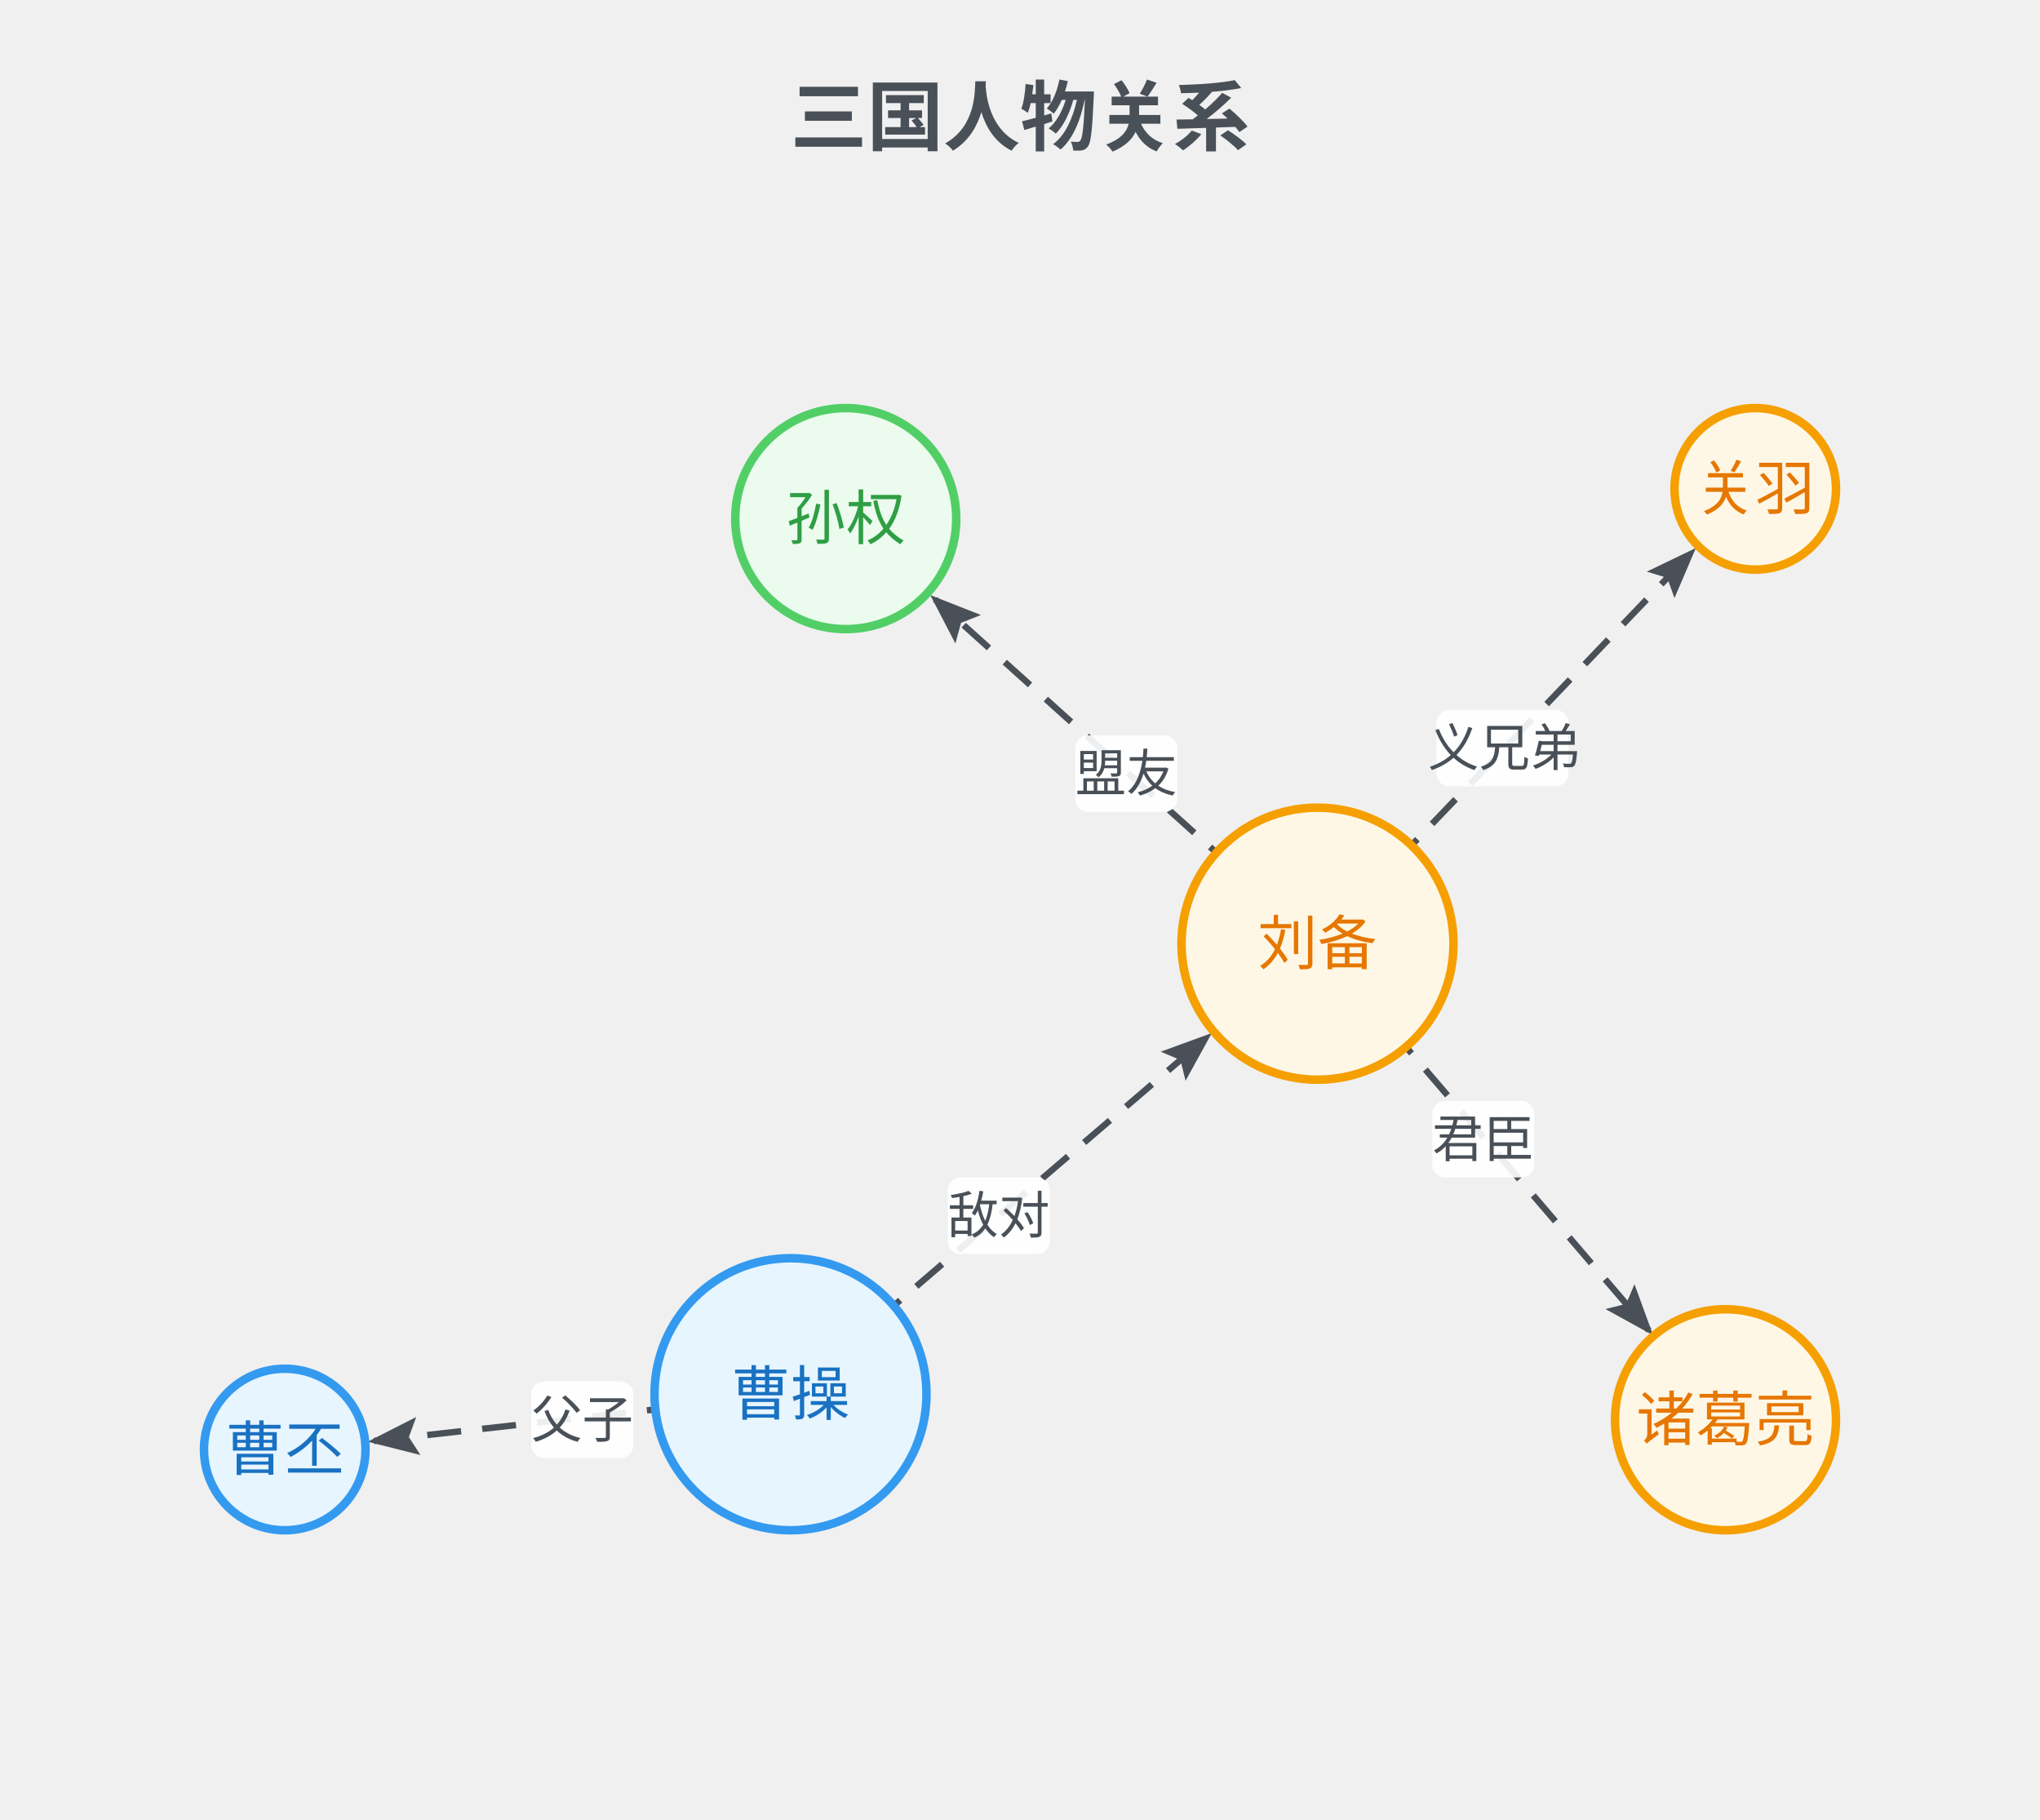
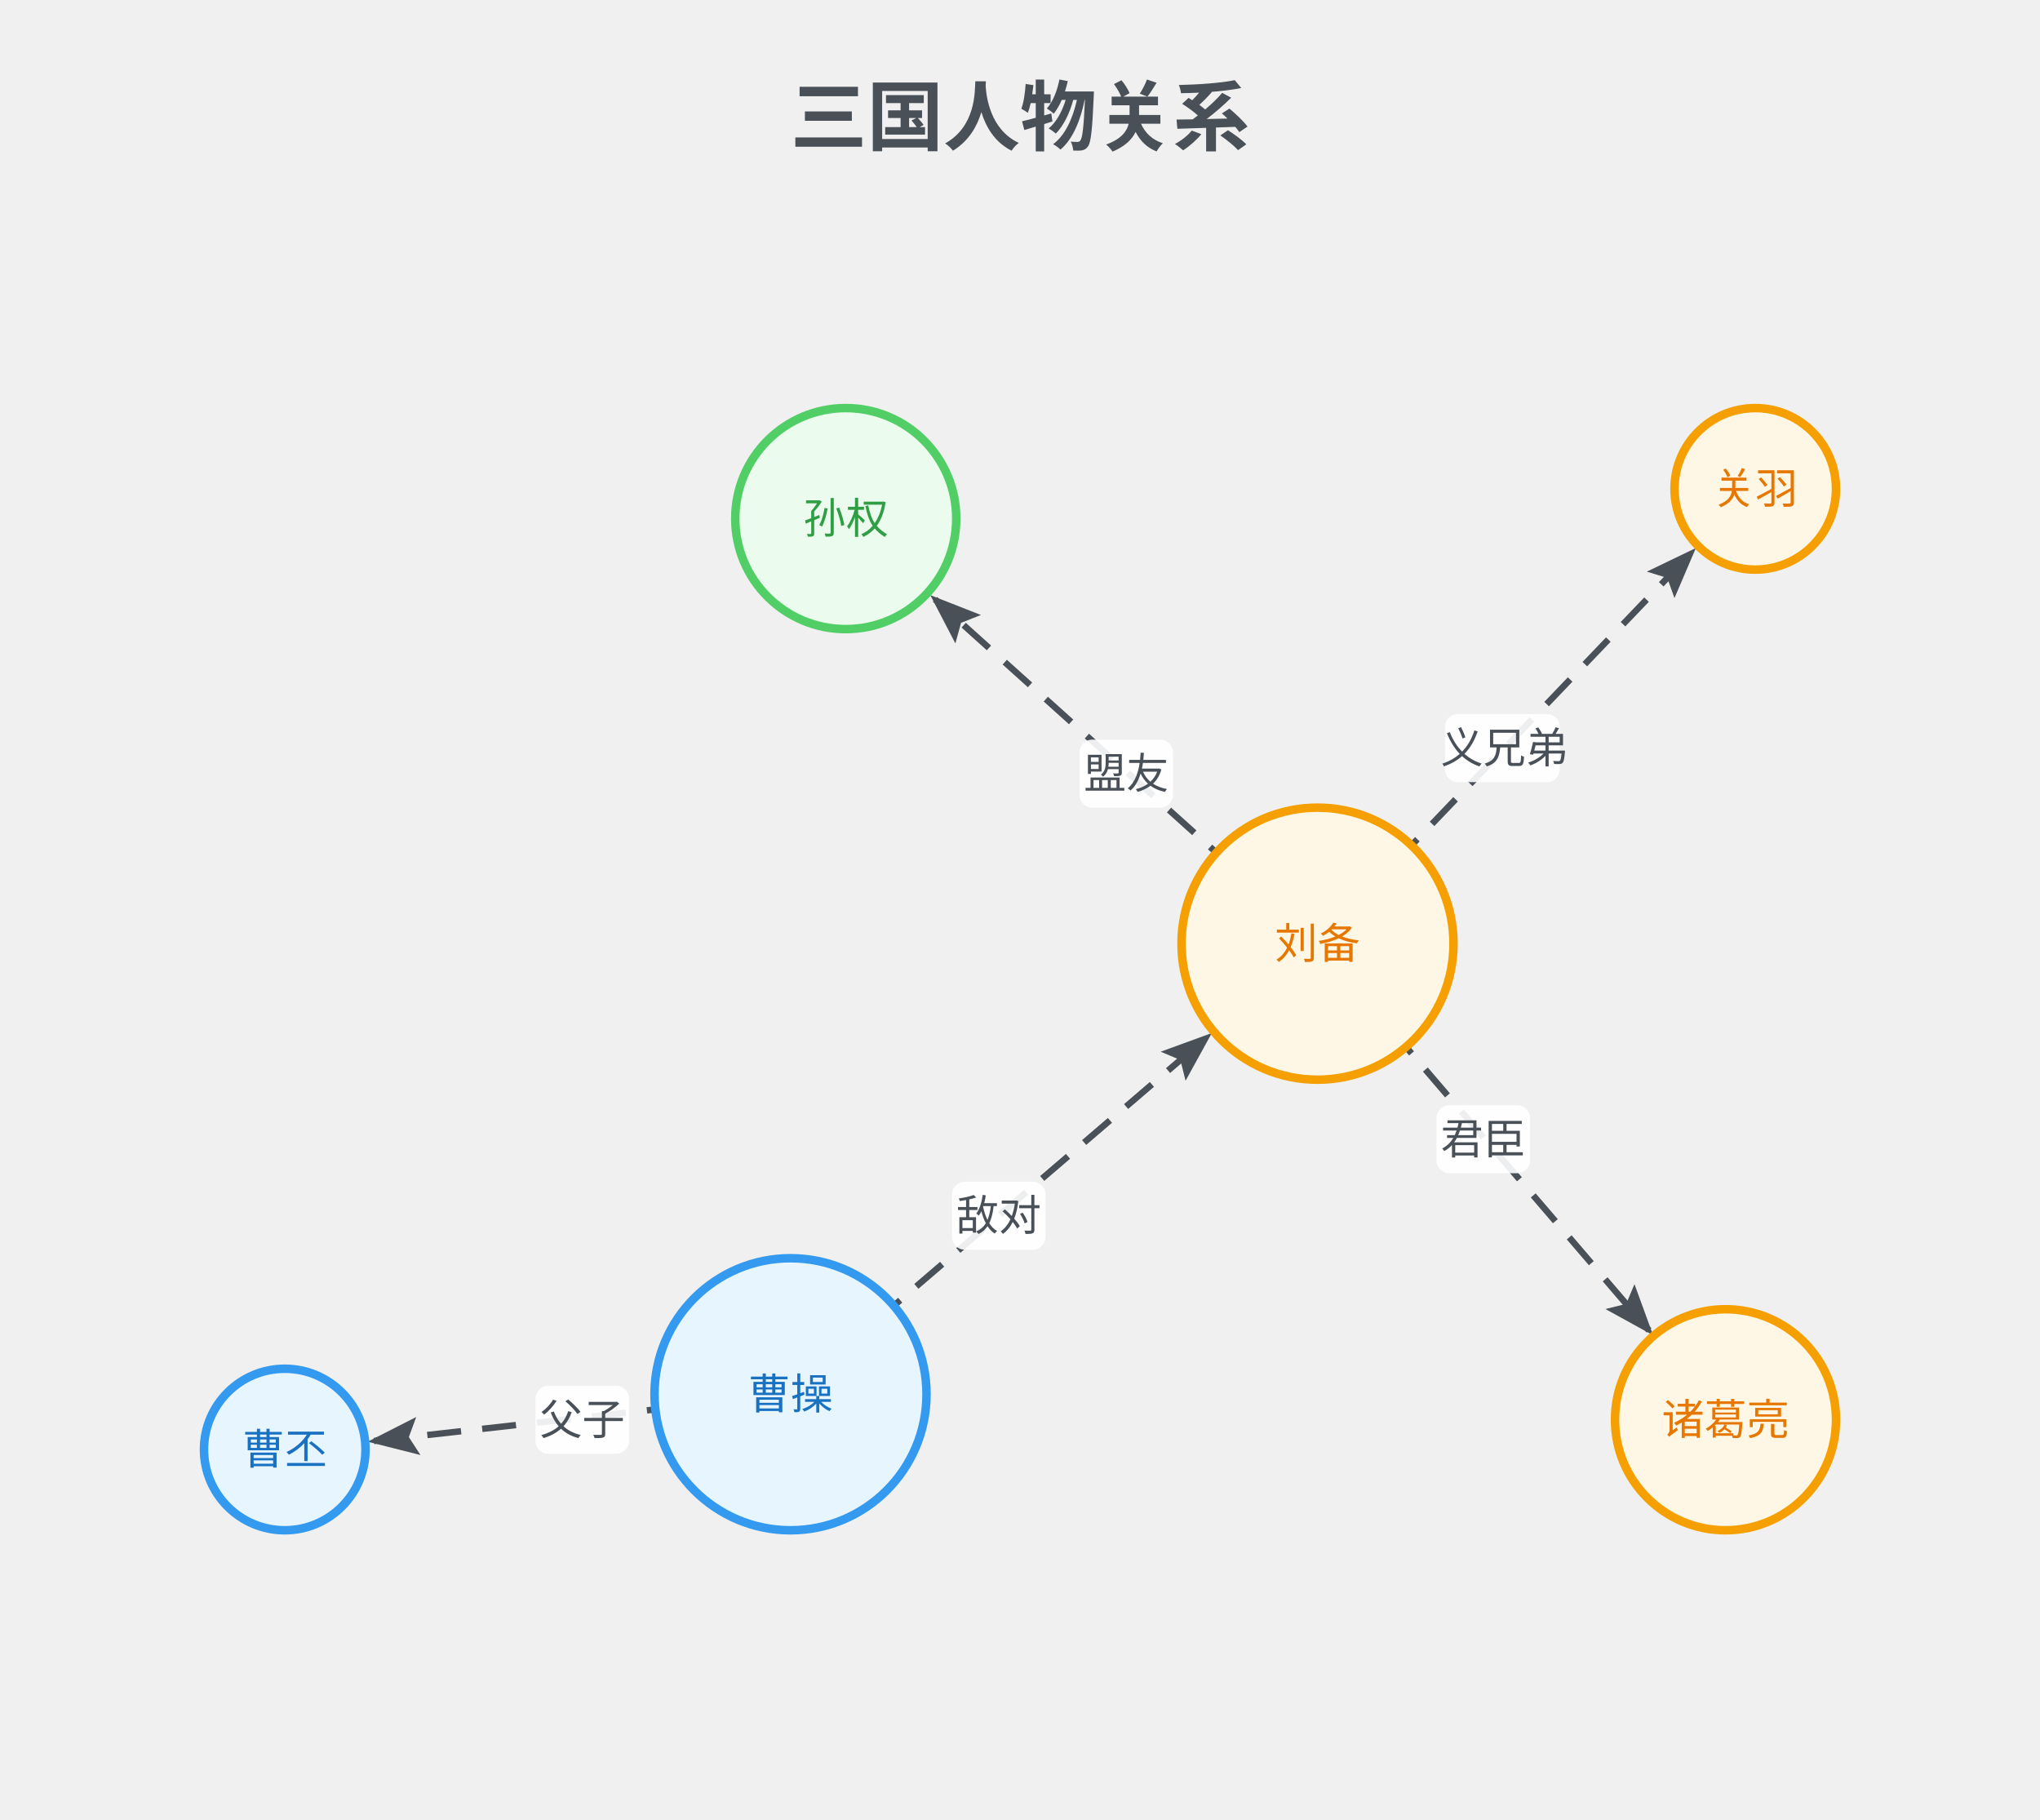
<svg xmlns="http://www.w3.org/2000/svg" width="480" height="428" viewBox="0 0 480 428">
  <text x="240" y="34" text-anchor="middle" font-family="Inter, system-ui, -apple-system, sans-serif" font-size="18" font-weight="700" fill="#495057">三国人物关系</text>
  <g class="network-diagram" transform="translate(0,48)">
    <defs>
      <marker id="net-1-arr" markerWidth="8" markerHeight="6" refX="7" refY="3" orient="auto" markerUnits="strokeWidth">
        <polygon points="0 0, 8 3, 0 6, 1.5 3" fill="#495057" />
      </marker>
      <style>.net-1-edge{stroke-dasharray:8 5;animation:net-1-dash 1.2s linear infinite;}@keyframes net-1-dash{to{stroke-dashoffset:-26;}}</style>
    </defs>
    <line x1="186" y1="280" x2="88" y2="291" stroke="#495057" stroke-width="1.5" marker-end="url(#net-1-arr)" class="net-1-edge" />
-     <rect x="125" y="277" width="24" height="18" fill="white" rx="3" opacity="0.9" />
-     <text x="137" y="286" text-anchor="middle" dominant-baseline="middle" font-family="Inter, system-ui, -apple-system, sans-serif" font-size="12" fill="#495057">父子</text>
+     <rect x="126" y="278" width="22" height="16" fill="white" rx="3" opacity="0.9" />
+     <text x="137" y="286" text-anchor="middle" dominant-baseline="middle" font-family="Inter, system-ui, -apple-system, sans-serif" font-size="10" fill="#495057">父子</text>
    <line x1="310" y1="174" x2="388" y2="265" stroke="#495057" stroke-width="1.5" marker-end="url(#net-1-arr)" class="net-1-edge" />
-     <rect x="337" y="211" width="24" height="18" fill="white" rx="3" opacity="0.9" />
-     <text x="349" y="220" text-anchor="middle" dominant-baseline="middle" font-family="Inter, system-ui, -apple-system, sans-serif" font-size="12" fill="#495057">君臣</text>
+     <rect x="338" y="212" width="22" height="16" fill="white" rx="3" opacity="0.9" />
+     <text x="349" y="220" text-anchor="middle" dominant-baseline="middle" font-family="Inter, system-ui, -apple-system, sans-serif" font-size="10" fill="#495057">君臣</text>
    <line x1="310" y1="174" x2="398" y2="82" stroke="#495057" stroke-width="1.5" marker-end="url(#net-1-arr)" class="net-1-edge" />
-     <rect x="338" y="119" width="31" height="18" fill="white" rx="3" opacity="0.9" />
-     <text x="354" y="128" text-anchor="middle" dominant-baseline="middle" font-family="Inter, system-ui, -apple-system, sans-serif" font-size="12" fill="#495057">义兄弟</text>
+     <rect x="340" y="120" width="27" height="16" fill="white" rx="3" opacity="0.9" />
+     <text x="354" y="128" text-anchor="middle" dominant-baseline="middle" font-family="Inter, system-ui, -apple-system, sans-serif" font-size="10" fill="#495057">义兄弟</text>
    <line x1="186" y1="280" x2="284" y2="196" stroke="#495057" stroke-width="1.5" marker-end="url(#net-1-arr)" class="net-1-edge" />
-     <rect x="223" y="229" width="24" height="18" fill="white" rx="3" opacity="0.9" />
-     <text x="235" y="238" text-anchor="middle" dominant-baseline="middle" font-family="Inter, system-ui, -apple-system, sans-serif" font-size="12" fill="#495057">敌对</text>
+     <rect x="224" y="230" width="22" height="16" fill="white" rx="3" opacity="0.9" />
+     <text x="235" y="238" text-anchor="middle" dominant-baseline="middle" font-family="Inter, system-ui, -apple-system, sans-serif" font-size="10" fill="#495057">敌对</text>
    <line x1="310" y1="174" x2="220" y2="93" stroke="#495057" stroke-width="1.5" marker-end="url(#net-1-arr)" class="net-1-edge" />
-     <rect x="253" y="125" width="24" height="18" fill="white" rx="3" opacity="0.9" />
-     <text x="265" y="134" text-anchor="middle" dominant-baseline="middle" font-family="Inter, system-ui, -apple-system, sans-serif" font-size="12" fill="#495057">盟友</text>
+     <rect x="254" y="126" width="22" height="16" fill="white" rx="3" opacity="0.9" />
+     <text x="265" y="134" text-anchor="middle" dominant-baseline="middle" font-family="Inter, system-ui, -apple-system, sans-serif" font-size="10" fill="#495057">盟友</text>
    <circle cx="186" cy="280" r="32" fill="#e7f5ff" stroke="#339af0" stroke-width="2" />
-     <text x="186" y="280" text-anchor="middle" dominant-baseline="middle" font-family="Inter, system-ui, -apple-system, sans-serif" font-size="14" fill="#1971c2">曹操</text>
+     <text x="186" y="280" text-anchor="middle" dominant-baseline="middle" font-family="Inter, system-ui, -apple-system, sans-serif" font-size="10" fill="#1971c2">曹操</text>
    <circle cx="67" cy="293" r="19" fill="#e7f5ff" stroke="#339af0" stroke-width="2" />
-     <text x="67" y="293" text-anchor="middle" dominant-baseline="middle" font-family="Inter, system-ui, -apple-system, sans-serif" font-size="14" fill="#1971c2">曹丕</text>
+     <text x="67" y="293" text-anchor="middle" dominant-baseline="middle" font-family="Inter, system-ui, -apple-system, sans-serif" font-size="10" fill="#1971c2">曹丕</text>
    <circle cx="310" cy="174" r="32" fill="#fff7e6" stroke="#f59f00" stroke-width="2" />
-     <text x="310" y="174" text-anchor="middle" dominant-baseline="middle" font-family="Inter, system-ui, -apple-system, sans-serif" font-size="14" fill="#e67700">刘备</text>
+     <text x="310" y="174" text-anchor="middle" dominant-baseline="middle" font-family="Inter, system-ui, -apple-system, sans-serif" font-size="10" fill="#e67700">刘备</text>
    <circle cx="406" cy="286" r="26" fill="#fff7e6" stroke="#f59f00" stroke-width="2" />
-     <text x="406" y="286" text-anchor="middle" dominant-baseline="middle" font-family="Inter, system-ui, -apple-system, sans-serif" font-size="14" fill="#e67700">诸葛亮</text>
+     <text x="406" y="286" text-anchor="middle" dominant-baseline="middle" font-family="Inter, system-ui, -apple-system, sans-serif" font-size="10" fill="#e67700">诸葛亮</text>
    <circle cx="413" cy="67" r="19" fill="#fff7e6" stroke="#f59f00" stroke-width="2" />
-     <text x="413" y="67" text-anchor="middle" dominant-baseline="middle" font-family="Inter, system-ui, -apple-system, sans-serif" font-size="14" fill="#e67700">关羽</text>
+     <text x="413" y="67" text-anchor="middle" dominant-baseline="middle" font-family="Inter, system-ui, -apple-system, sans-serif" font-size="10" fill="#e67700">关羽</text>
    <circle cx="199" cy="74" r="26" fill="#ebfbee" stroke="#51cf66" stroke-width="2" />
-     <text x="199" y="74" text-anchor="middle" dominant-baseline="middle" font-family="Inter, system-ui, -apple-system, sans-serif" font-size="14" fill="#2f9e44">孙权</text>
+     <text x="199" y="74" text-anchor="middle" dominant-baseline="middle" font-family="Inter, system-ui, -apple-system, sans-serif" font-size="10" fill="#2f9e44">孙权</text>
  </g>
</svg>
